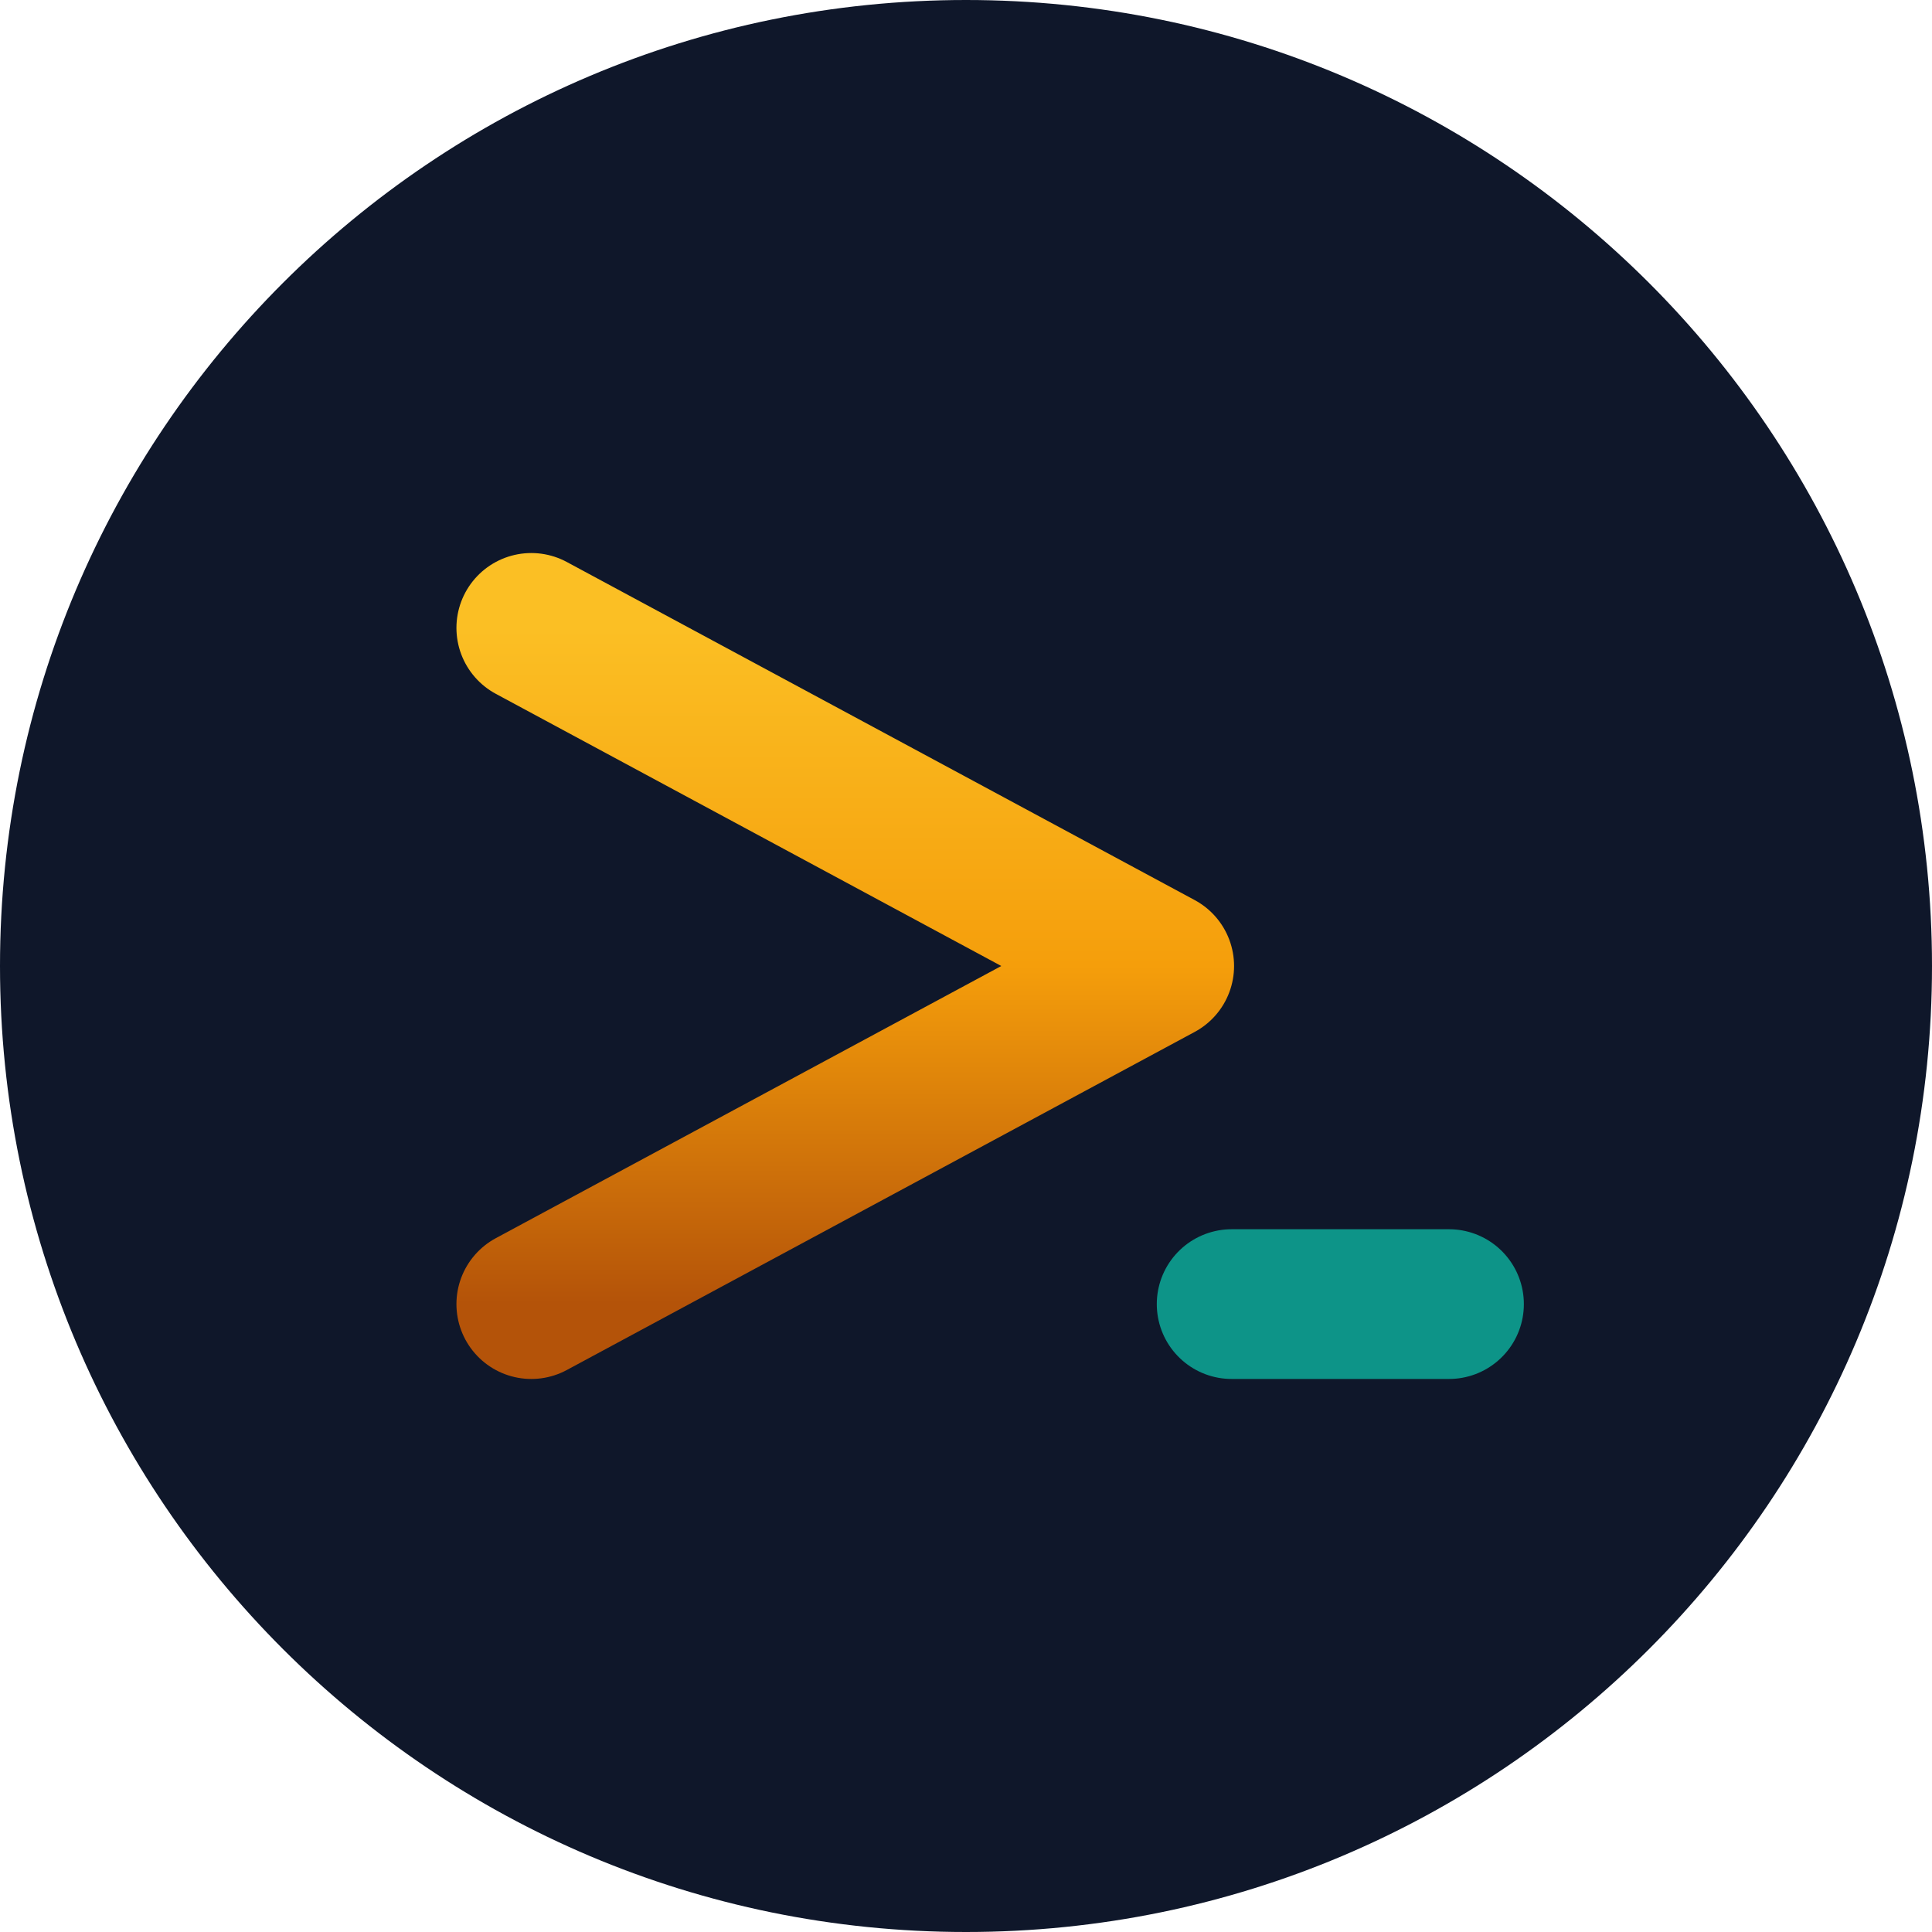
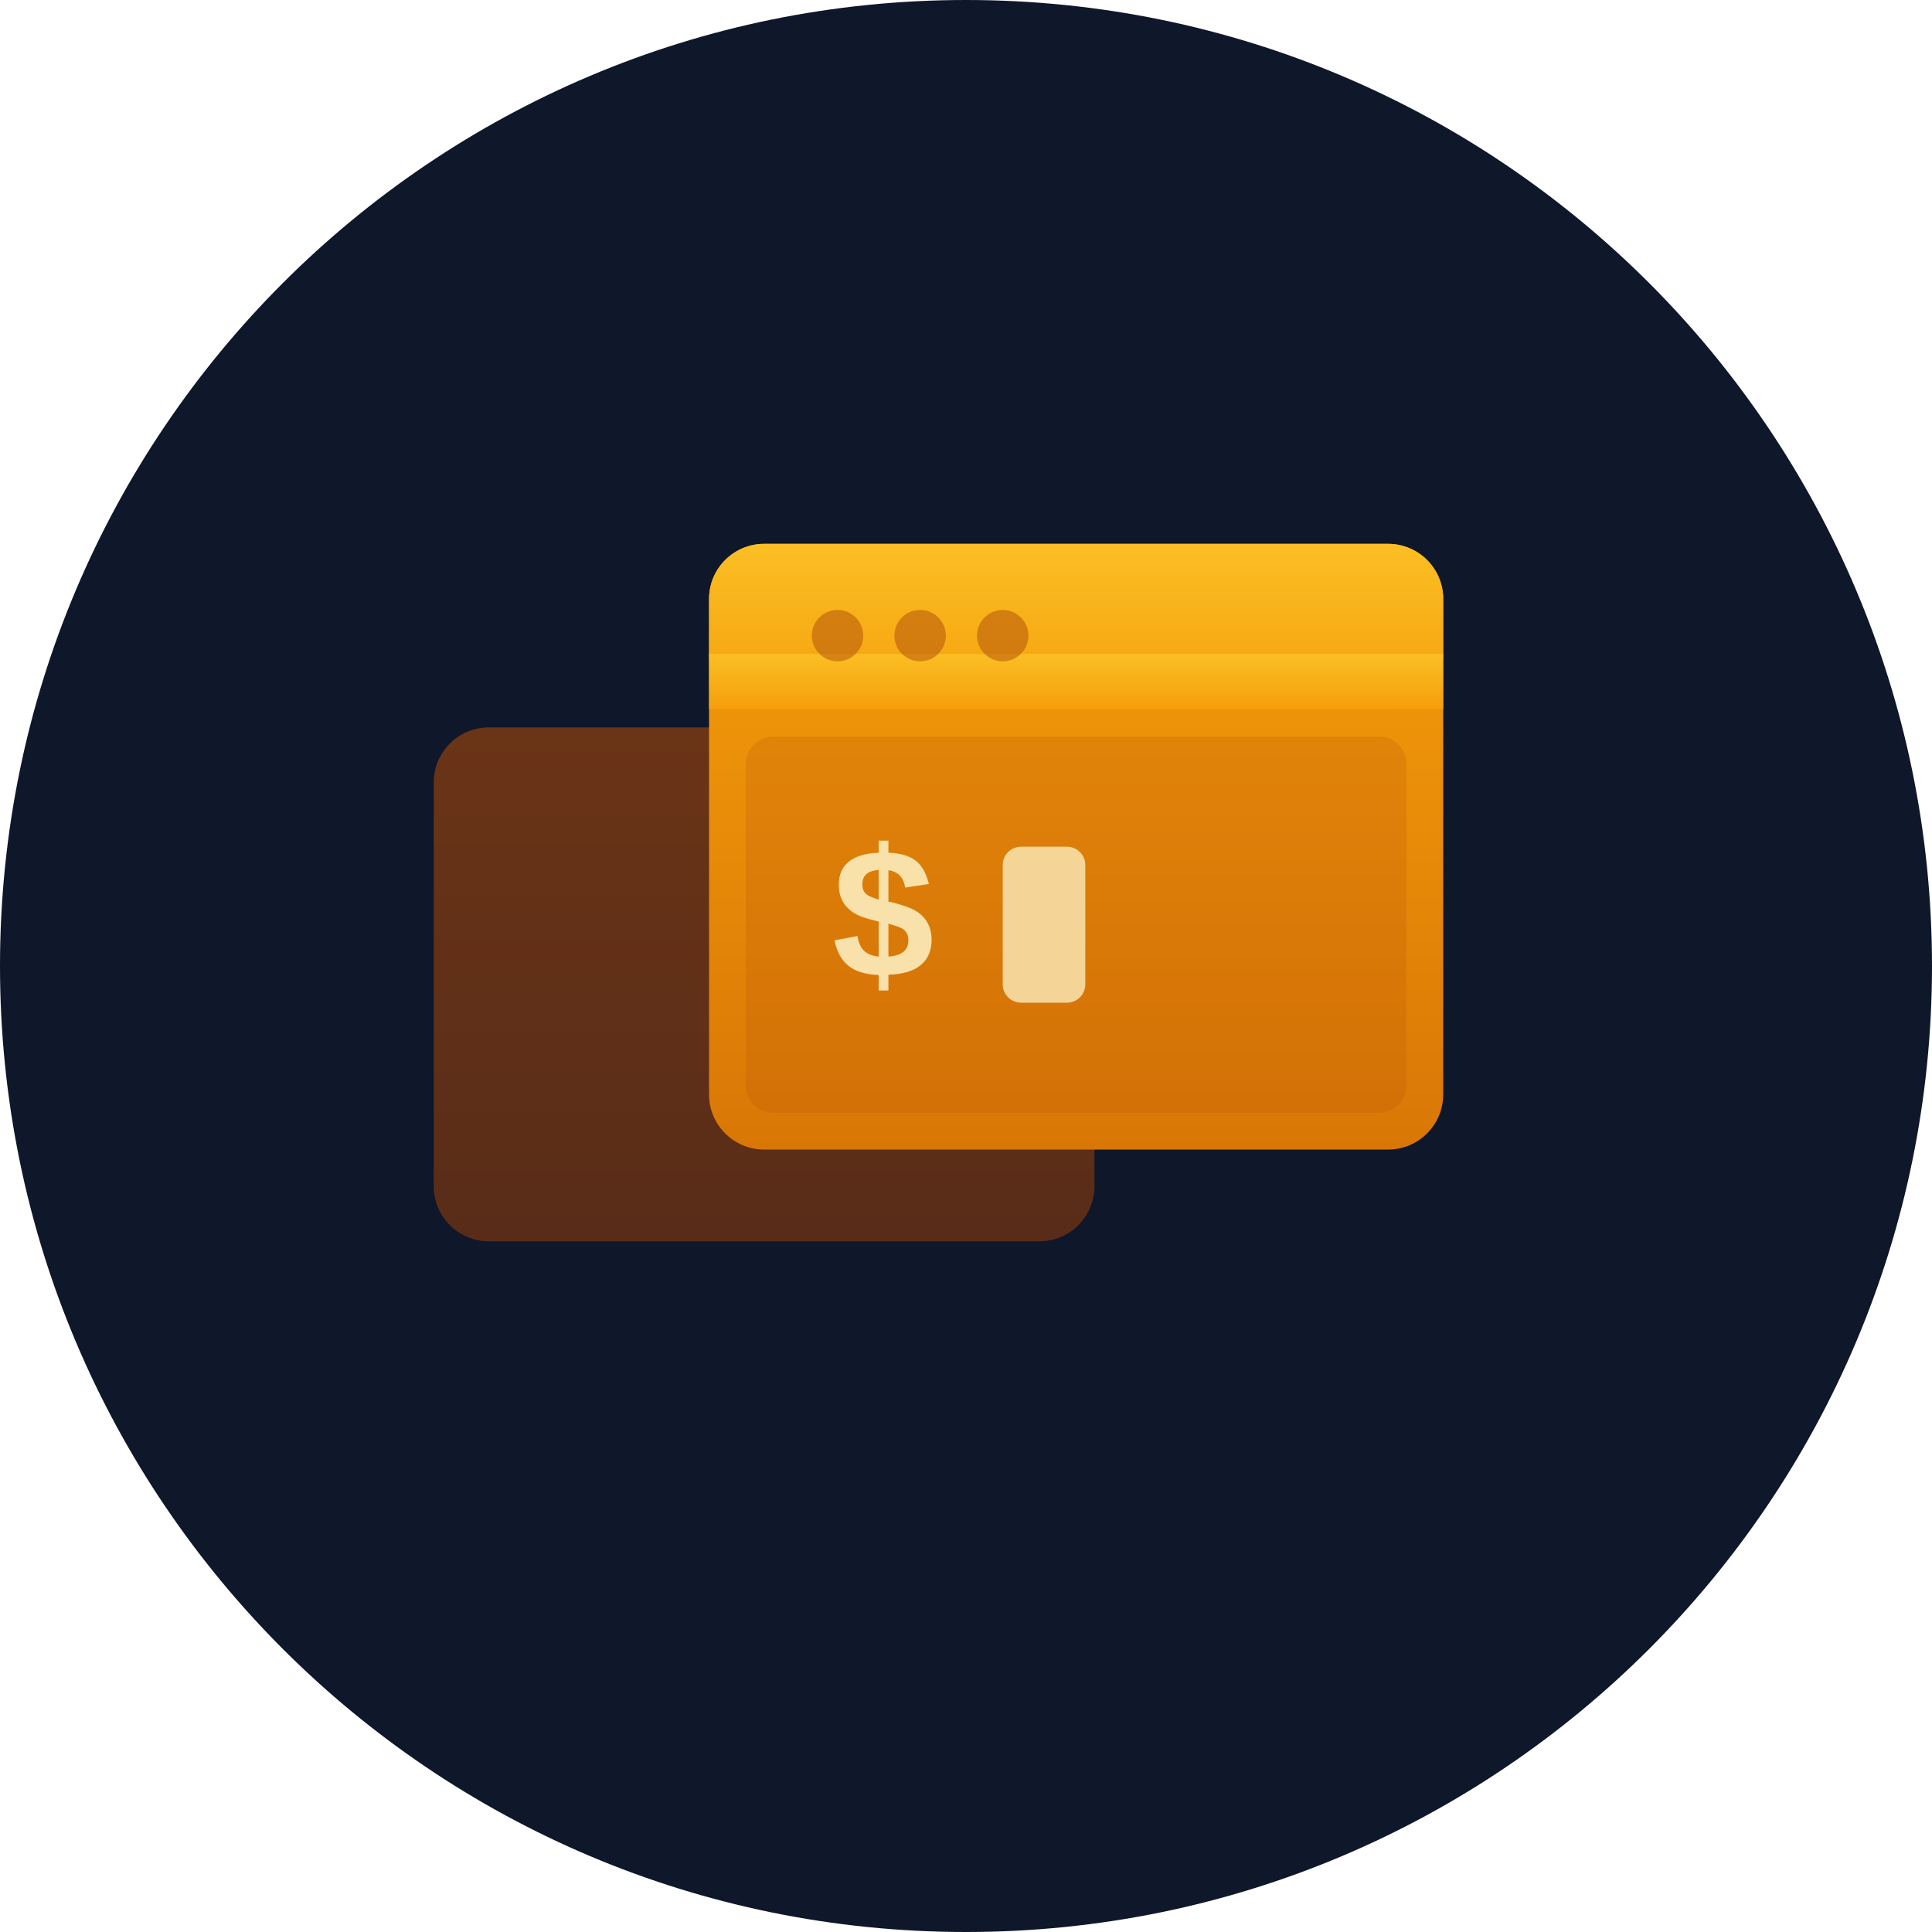
<svg xmlns="http://www.w3.org/2000/svg" viewBox="0 0 800 800">
  <defs>
-     <linearGradient id="prompt" x1="0" y1="0" x2="0" y2="1">
+     <linearGradient id="win-back" x1="0" y1="0" x2="0" y2="1">
+       <stop offset="0%" stop-color="#92400e" />
+       <stop offset="100%" stop-color="#78350f" />
+     </linearGradient>
+     <linearGradient id="win-front" x1="0" y1="0" x2="0" y2="1">
+       <stop offset="0%" stop-color="#f59e0b" />
+       <stop offset="100%" stop-color="#d97706" />
+     </linearGradient>
+     <linearGradient id="titlebar" x1="0" y1="0" x2="0" y2="1">
      <stop offset="0%" stop-color="#fbbf24" />
-       <stop offset="50%" stop-color="#f59e0b" />
-       <stop offset="100%" stop-color="#b45309" />
+       <stop offset="100%" stop-color="#f59e0b" />
    </linearGradient>
  </defs>
  <circle cx="400" cy="400" r="400" fill="#0f172a" />
-   <path d="M 220,260 L 480,400 L 220,540" stroke="url(#prompt)" stroke-width="62" stroke-linecap="round" stroke-linejoin="round" fill="none" />
-   <line x1="510" y1="540" x2="600" y2="540" stroke="#0d9488" stroke-width="62" stroke-linecap="round" />
+   <g transform="translate(400, 400) scale(3.8) translate(-64, -64)">
+     <rect x="6" y="38" width="72" height="56" rx="6" fill="url(#win-back)" opacity="0.7" />
+     <g>
+       <rect x="36" y="18" width="80" height="66" rx="6" fill="url(#win-front)" />
+       <rect x="36" y="18" width="80" height="18" rx="6" fill="url(#titlebar)" />
+       <rect x="36" y="30" width="80" height="6" fill="url(#titlebar)" />
+       <circle cx="50" cy="28" r="2.8" fill="#b45309" opacity="0.55" />
+       <circle cx="59" cy="28" r="2.8" fill="#b45309" opacity="0.55" />
+       <circle cx="68" cy="28" r="2.8" fill="#b45309" opacity="0.55" />
+       <rect x="40" y="39" width="72" height="41" rx="3" fill="#b45309" opacity="0.22" />
+       <text x="49" y="65" font-family="'Courier New', monospace" font-size="20" font-weight="bold" fill="#fef3c7" opacity="0.85">$</text>
+       <rect x="68" y="51" width="9" height="17" rx="2" fill="#fef3c7" opacity="0.75" />
+     </g>
+   </g>
</svg>
